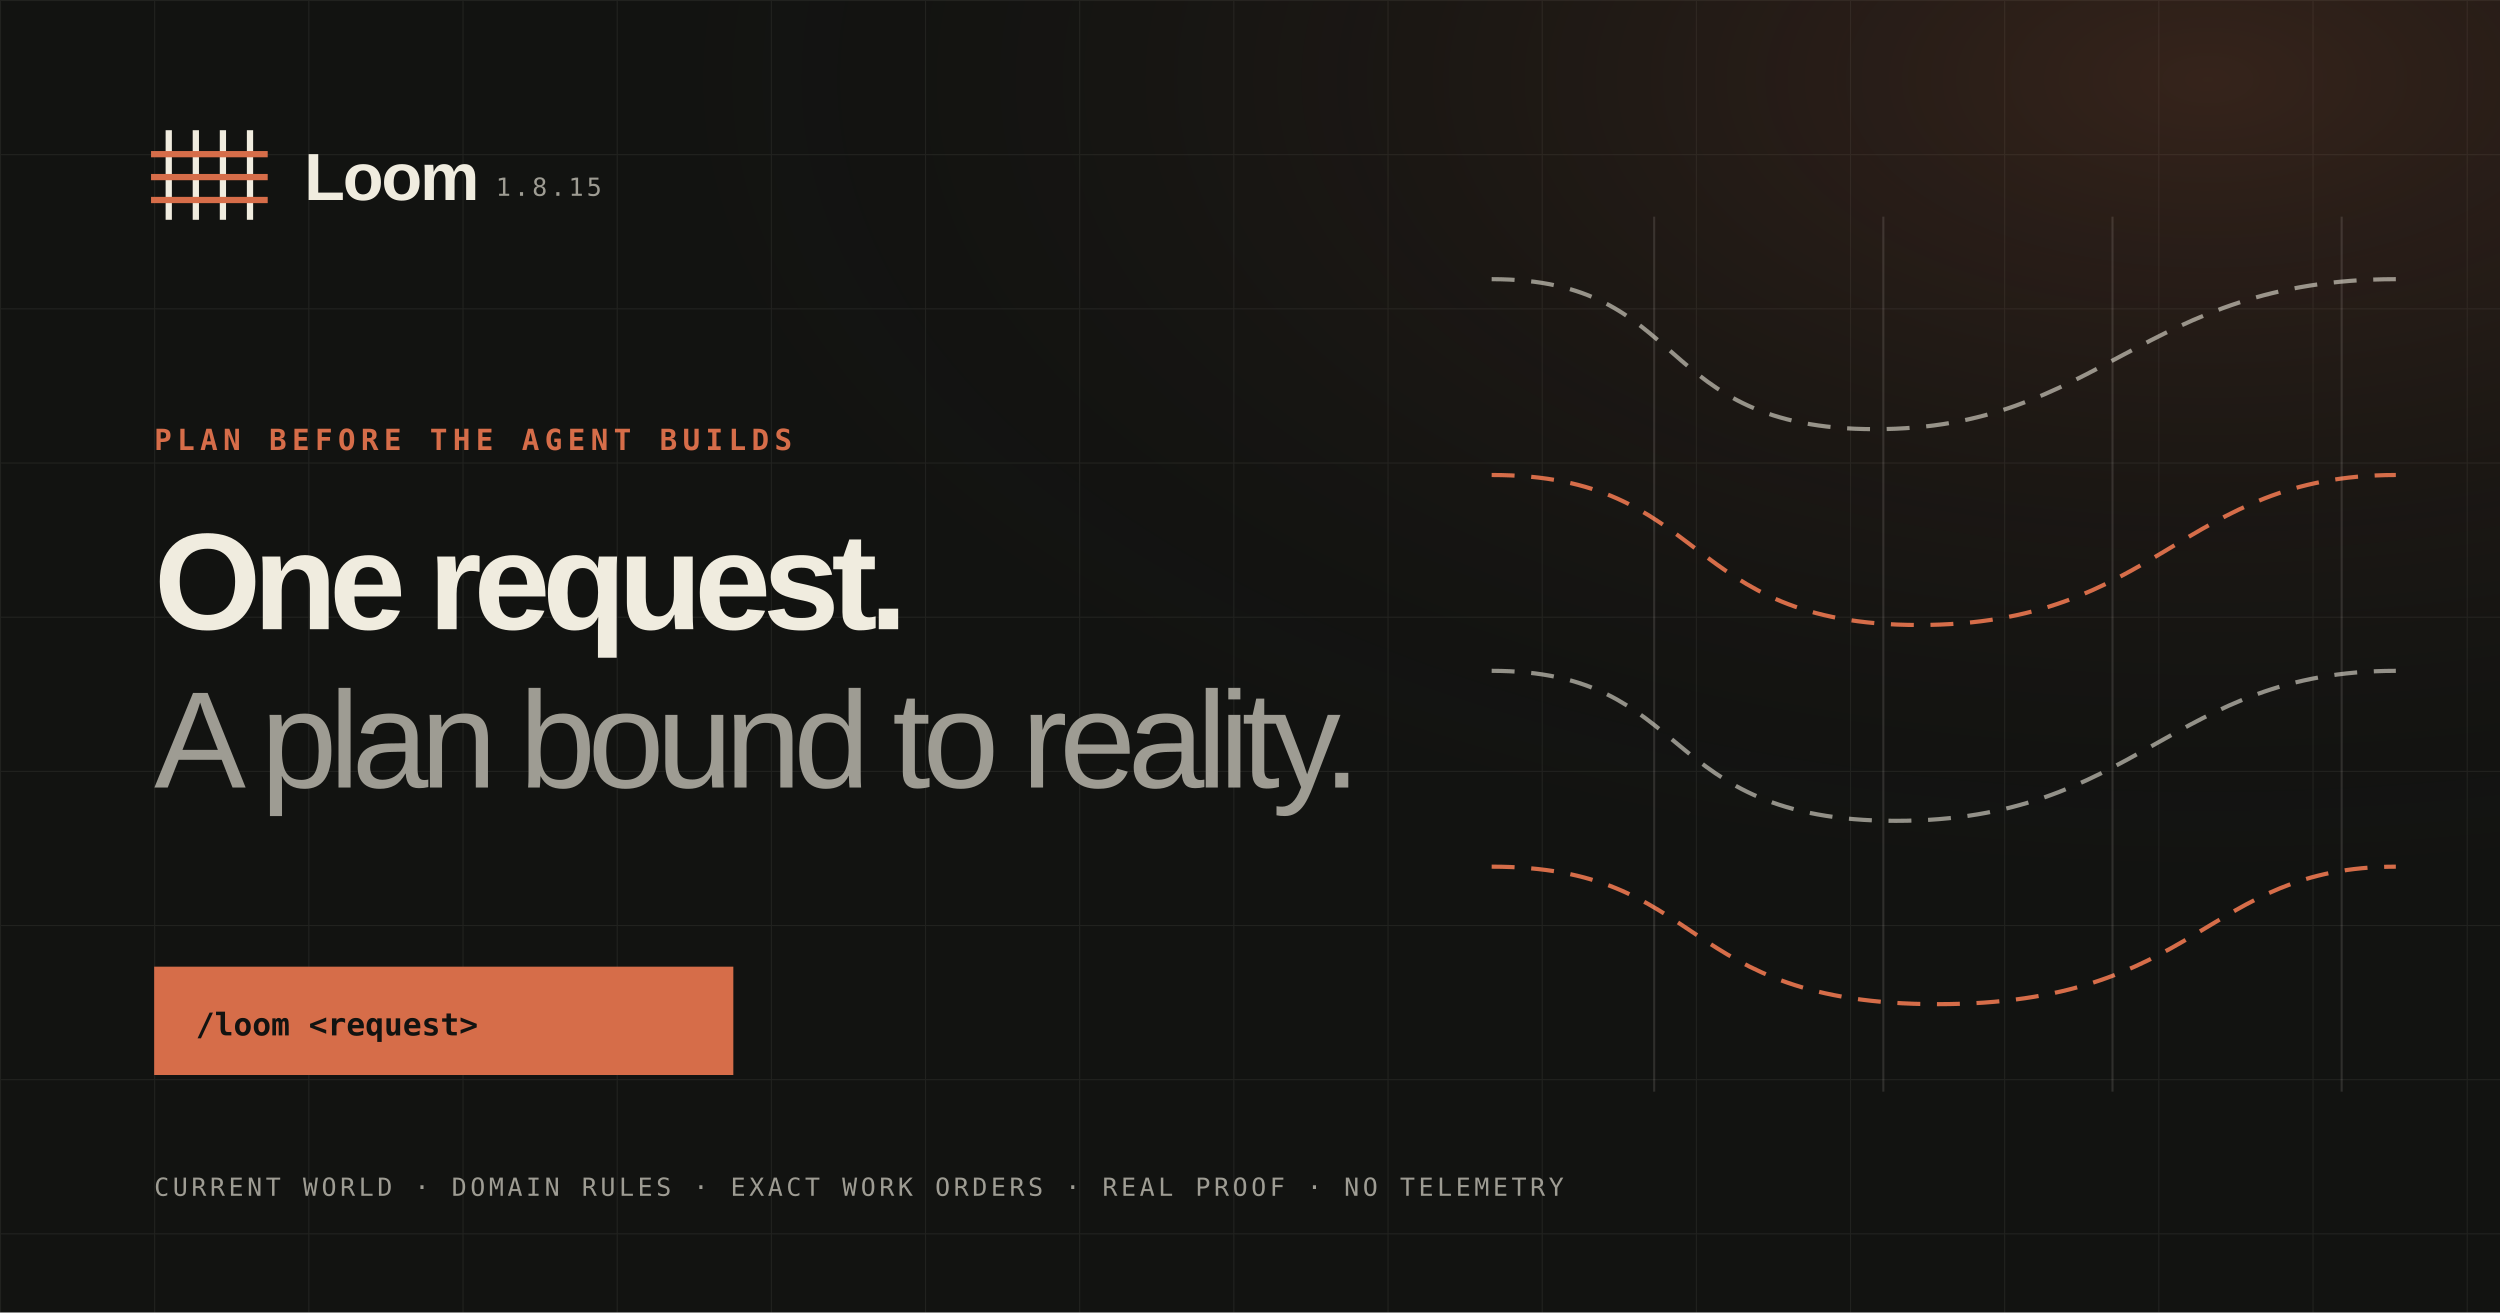
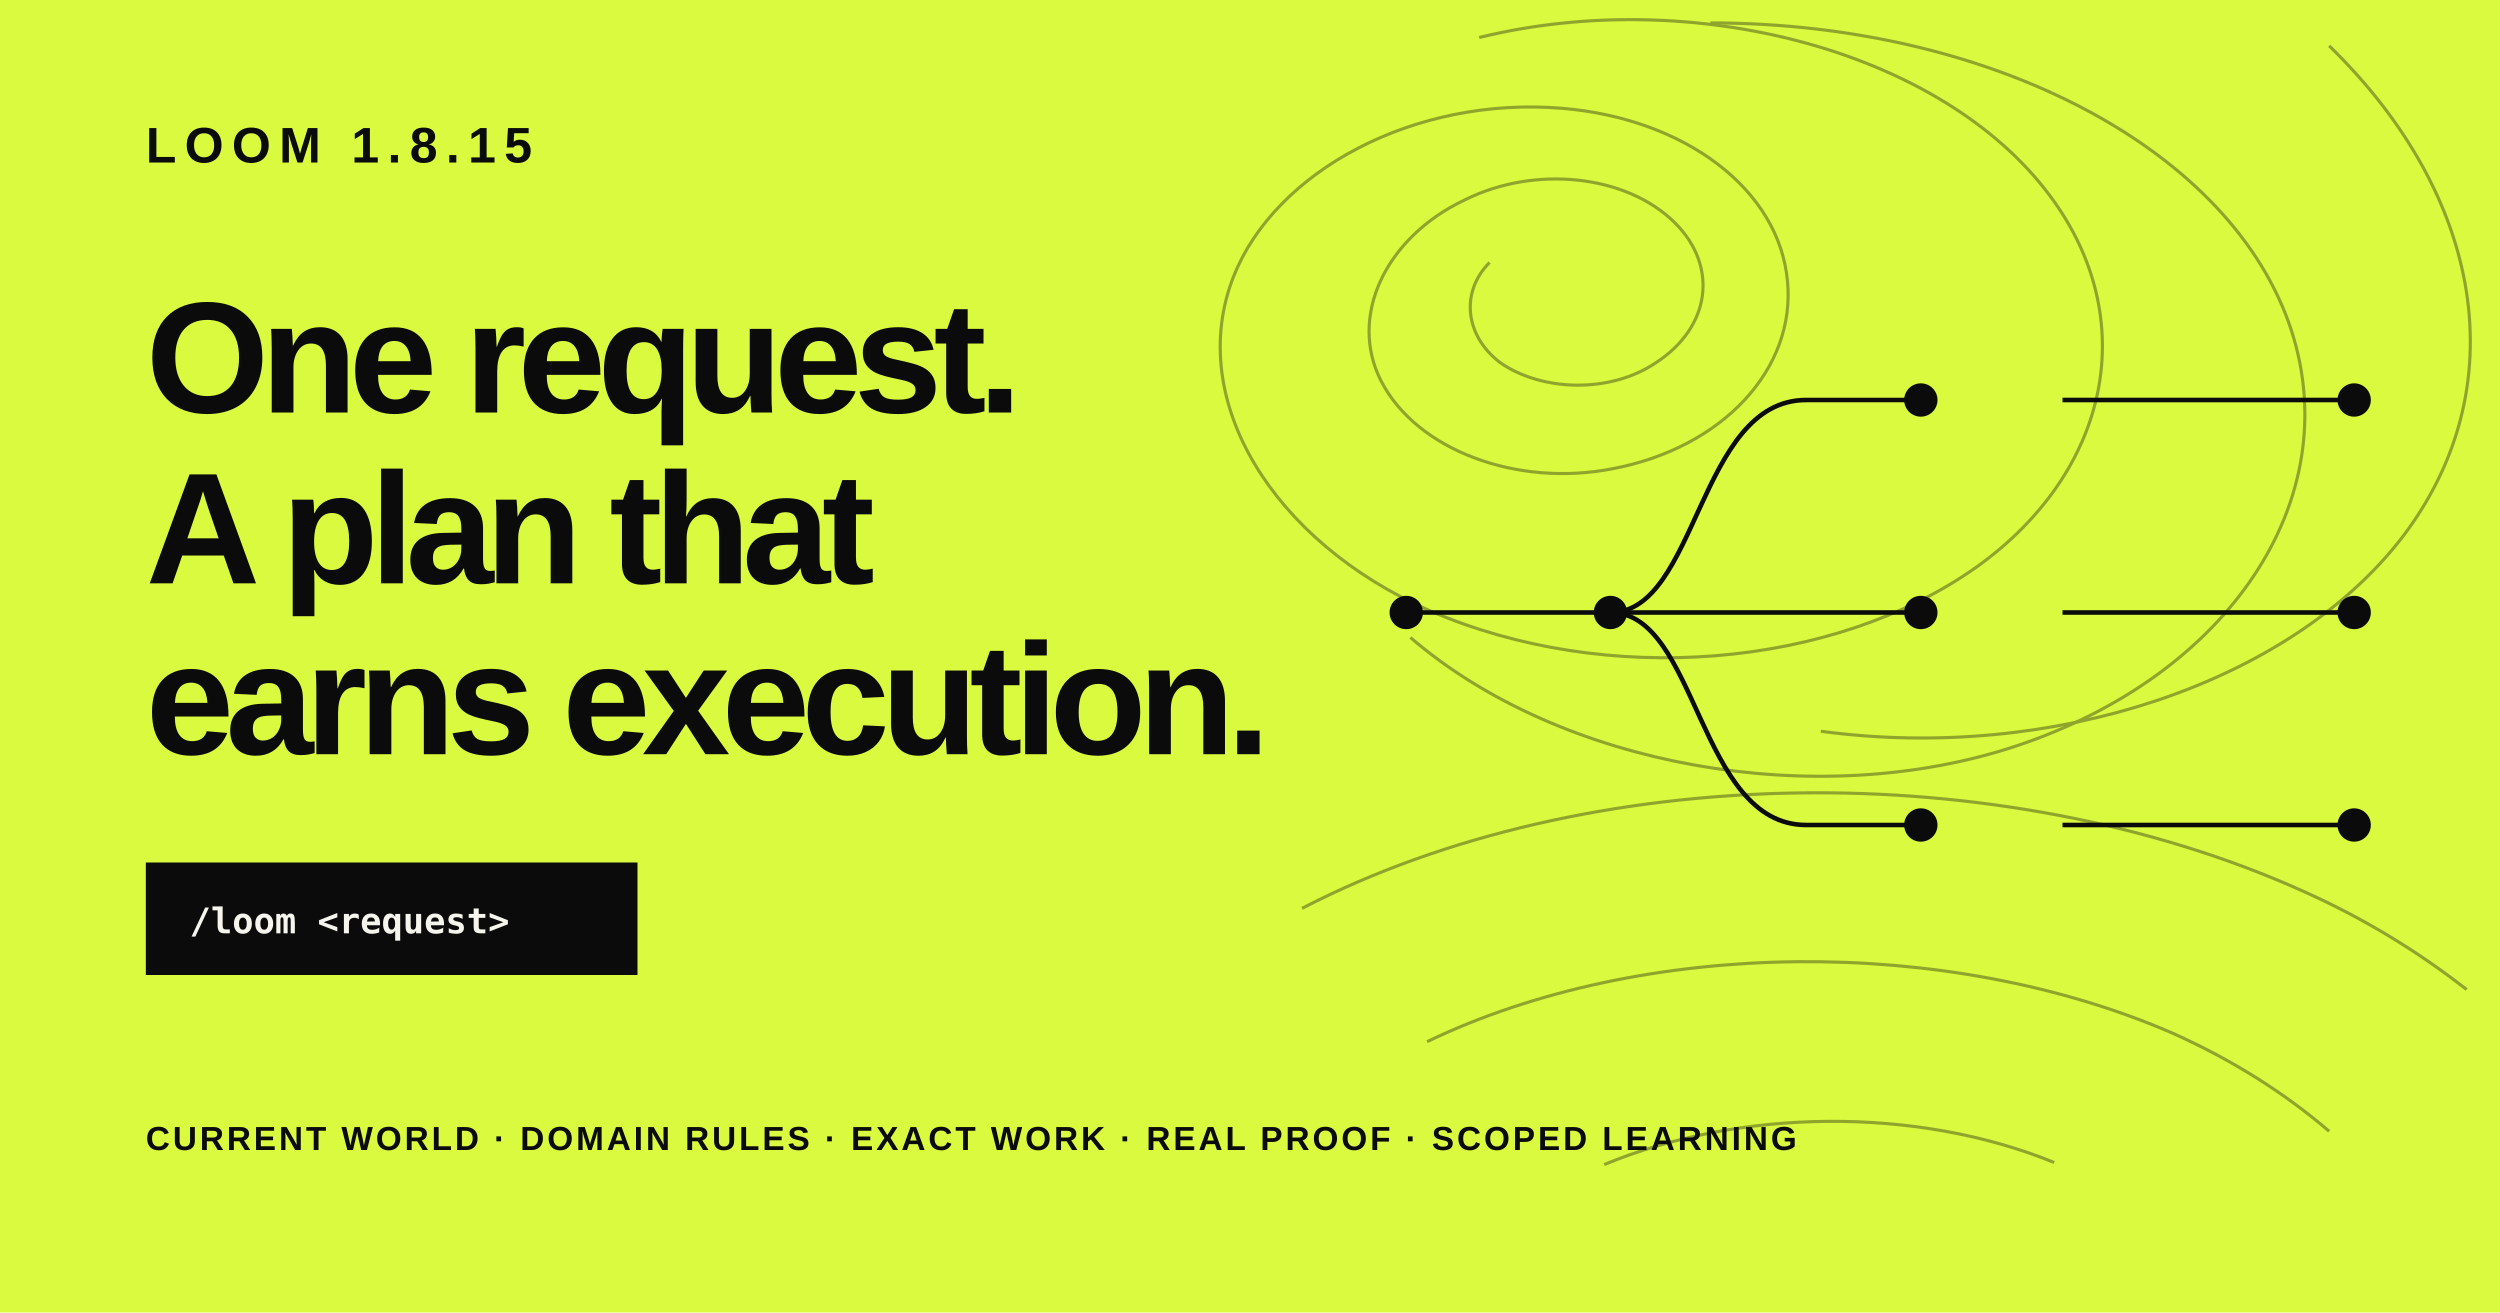
<svg xmlns="http://www.w3.org/2000/svg" width="1200" height="630" viewBox="0 0 1200 630" role="img" aria-labelledby="title desc">
-   <defs>
-     <pattern id="grid" width="74" height="74" patternUnits="userSpaceOnUse">
-       <path d="M74 0H0V74" fill="none" stroke="#f0ecdf" stroke-opacity=".07" />
-     </pattern>
-     <radialGradient id="heat" cx="88%" cy="6%" r="65%">
-       <stop stop-color="#d66d49" stop-opacity=".18" />
-       <stop offset="1" stop-color="#121311" stop-opacity="0" />
-     </radialGradient>
-   </defs>
-   <rect width="1200" height="630" fill="#121311" />
-   <rect width="1200" height="630" fill="url(#grid)" />
-   <rect width="1200" height="630" fill="url(#heat)" />
-   <g transform="translate(74 64)">
-     <g fill="none" stroke-linecap="square" stroke-width="3">
-       <path d="M7 0v40M20 0v40M33 0v40M46 0v40" stroke="#f0ecdf" />
-       <path d="M0 10h53M0 21h53M0 32h53" stroke="#d66d49" />
-     </g>
-     <text x="72" y="32" fill="#f0ecdf" font-family="Segoe UI Variable, Arial, sans-serif" font-size="32" font-weight="700" letter-spacing="-1">Loom</text>
-     <text x="164" y="30" fill="#9e9c93" font-family="Cascadia Code, monospace" font-size="12" letter-spacing="1.5">1.8.15</text>
+   <rect width="1200" height="630" fill="#dafa3f" />
+   <g fill="none" stroke="#0a0b0a" stroke-width="1.5" opacity=".36">
+     <path d="M710 18c102-25 222 6 274 76 44 59 29 132-35 178-69 49-178 58-263 21-75-33-117-101-94-160 20-51 87-87 158-81 59 5 104 39 108 83 4 42-31 80-84 90-46 9-94-9-111-42-16-31 2-69 40-87 34-17 78-12 101 11 21 21 17 50-9 67-22 15-55 14-75 0-17-13-19-34-5-48" />
+     <path d="M821 11c135 0 251 61 279 148 26 81-30 165-132 199-96 32-219 10-291-52" />
+     <path d="M1118 22c74 72 90 164 35 236-54 70-168 108-279 93" />
+     <path d="M625 436c137-71 335-74 481-8 29 13 55 29 78 47" />
+     <path d="M685 500c104-50 250-51 358-4 29 13 54 29 75 47" />
+     <path d="M770 559c65-27 150-28 216-1" />
  </g>
-   <text x="74" y="216" fill="#d66d49" font-family="Cascadia Code, monospace" font-size="14" font-weight="700" letter-spacing="2.6">PLAN BEFORE THE AGENT BUILDS</text>
-   <text x="74" y="302" fill="#f0ecdf" font-family="Segoe UI Variable, Arial, sans-serif" font-size="66" font-weight="680" letter-spacing="-3.8">One request.</text>
-   <text x="74" y="378" fill="#9e9c93" font-family="Segoe UI Variable, Arial, sans-serif" font-size="66" font-weight="520" letter-spacing="-3.8">A plan bound to reality.</text>
-   <g transform="translate(74 464)">
-     <rect width="278" height="52" fill="#d66d49" />
-     <text x="20" y="33" fill="#121311" font-family="Cascadia Code, monospace" font-size="15" font-weight="700">/loom &lt;request&gt;</text>
+   <g font-family="Arial, Helvetica, sans-serif" fill="#0a0b0a">
+     <text x="70" y="78" font-size="24" font-weight="900" letter-spacing="4">LOOM 1.8.15</text>
+     <text x="70" y="198" font-size="76" font-weight="900" letter-spacing="-4">One request.</text>
+     <text x="70" y="280" font-size="76" font-weight="900" letter-spacing="-4">A plan that</text>
+     <text x="70" y="362" font-size="76" font-weight="900" letter-spacing="-4">earns execution.</text>
+     <rect x="70" y="414" width="236" height="54" fill="#0a0b0a" />
+     <text x="91" y="448" font-family="Consolas, monospace" font-size="17" font-weight="700" fill="#f5f5ed">/loom &lt;request&gt;</text>
+     <text x="70" y="552" font-size="16" font-weight="800" letter-spacing="1.4">CURRENT WORLD · DOMAIN RULES · EXACT WORK · REAL PROOF · SCOPED LEARNING</text>
  </g>
-   <g transform="translate(716 104)" fill="none">
-     <path d="M0 30C96 30 76 102 184 102s128-72 250-72" stroke="#f0ecdf" stroke-opacity=".58" stroke-width="2" stroke-dasharray="11 8" />
-     <path d="M0 124c105 0 90 72 205 72s126-72 229-72" stroke="#d66d49" stroke-width="2" stroke-dasharray="11 8" />
-     <path d="M0 218c98 0 78 72 194 72s132-72 240-72" stroke="#f0ecdf" stroke-opacity=".58" stroke-width="2" stroke-dasharray="11 8" />
-     <path d="M0 312c104 0 88 66 214 66s128-66 220-66" stroke="#d66d49" stroke-width="2" stroke-dasharray="11 8" />
-     <path d="M78 0v420M188 0v420M298 0v420M408 0v420" stroke="#f0ecdf" stroke-opacity=".13" />
+   <g fill="none" stroke="#0a0b0a" stroke-width="2.2">
+     <path d="M675 294h98" />
+     <path d="M773 294c42 0 42-102 94-102h55" />
+     <path d="M773 294h149" />
+     <path d="M773 294c42 0 42 102 94 102h55" />
+     <path d="M990 192h140M990 294h140M990 396h140" />
  </g>
-   <text x="74" y="574" fill="#9e9c93" font-family="Cascadia Code, monospace" font-size="12" letter-spacing="1.7">CURRENT WORLD · DOMAIN RULES · EXACT WORK ORDERS · REAL PROOF · NO TELEMETRY</text>
+   <g fill="#0a0b0a">
+     <circle cx="675" cy="294" r="8" />
+     <circle cx="773" cy="294" r="8" />
+     <circle cx="922" cy="192" r="8" />
+     <circle cx="922" cy="294" r="8" />
+     <circle cx="922" cy="396" r="8" />
+     <circle cx="1130" cy="192" r="8" />
+     <circle cx="1130" cy="294" r="8" />
+     <circle cx="1130" cy="396" r="8" />
+   </g>
</svg>
